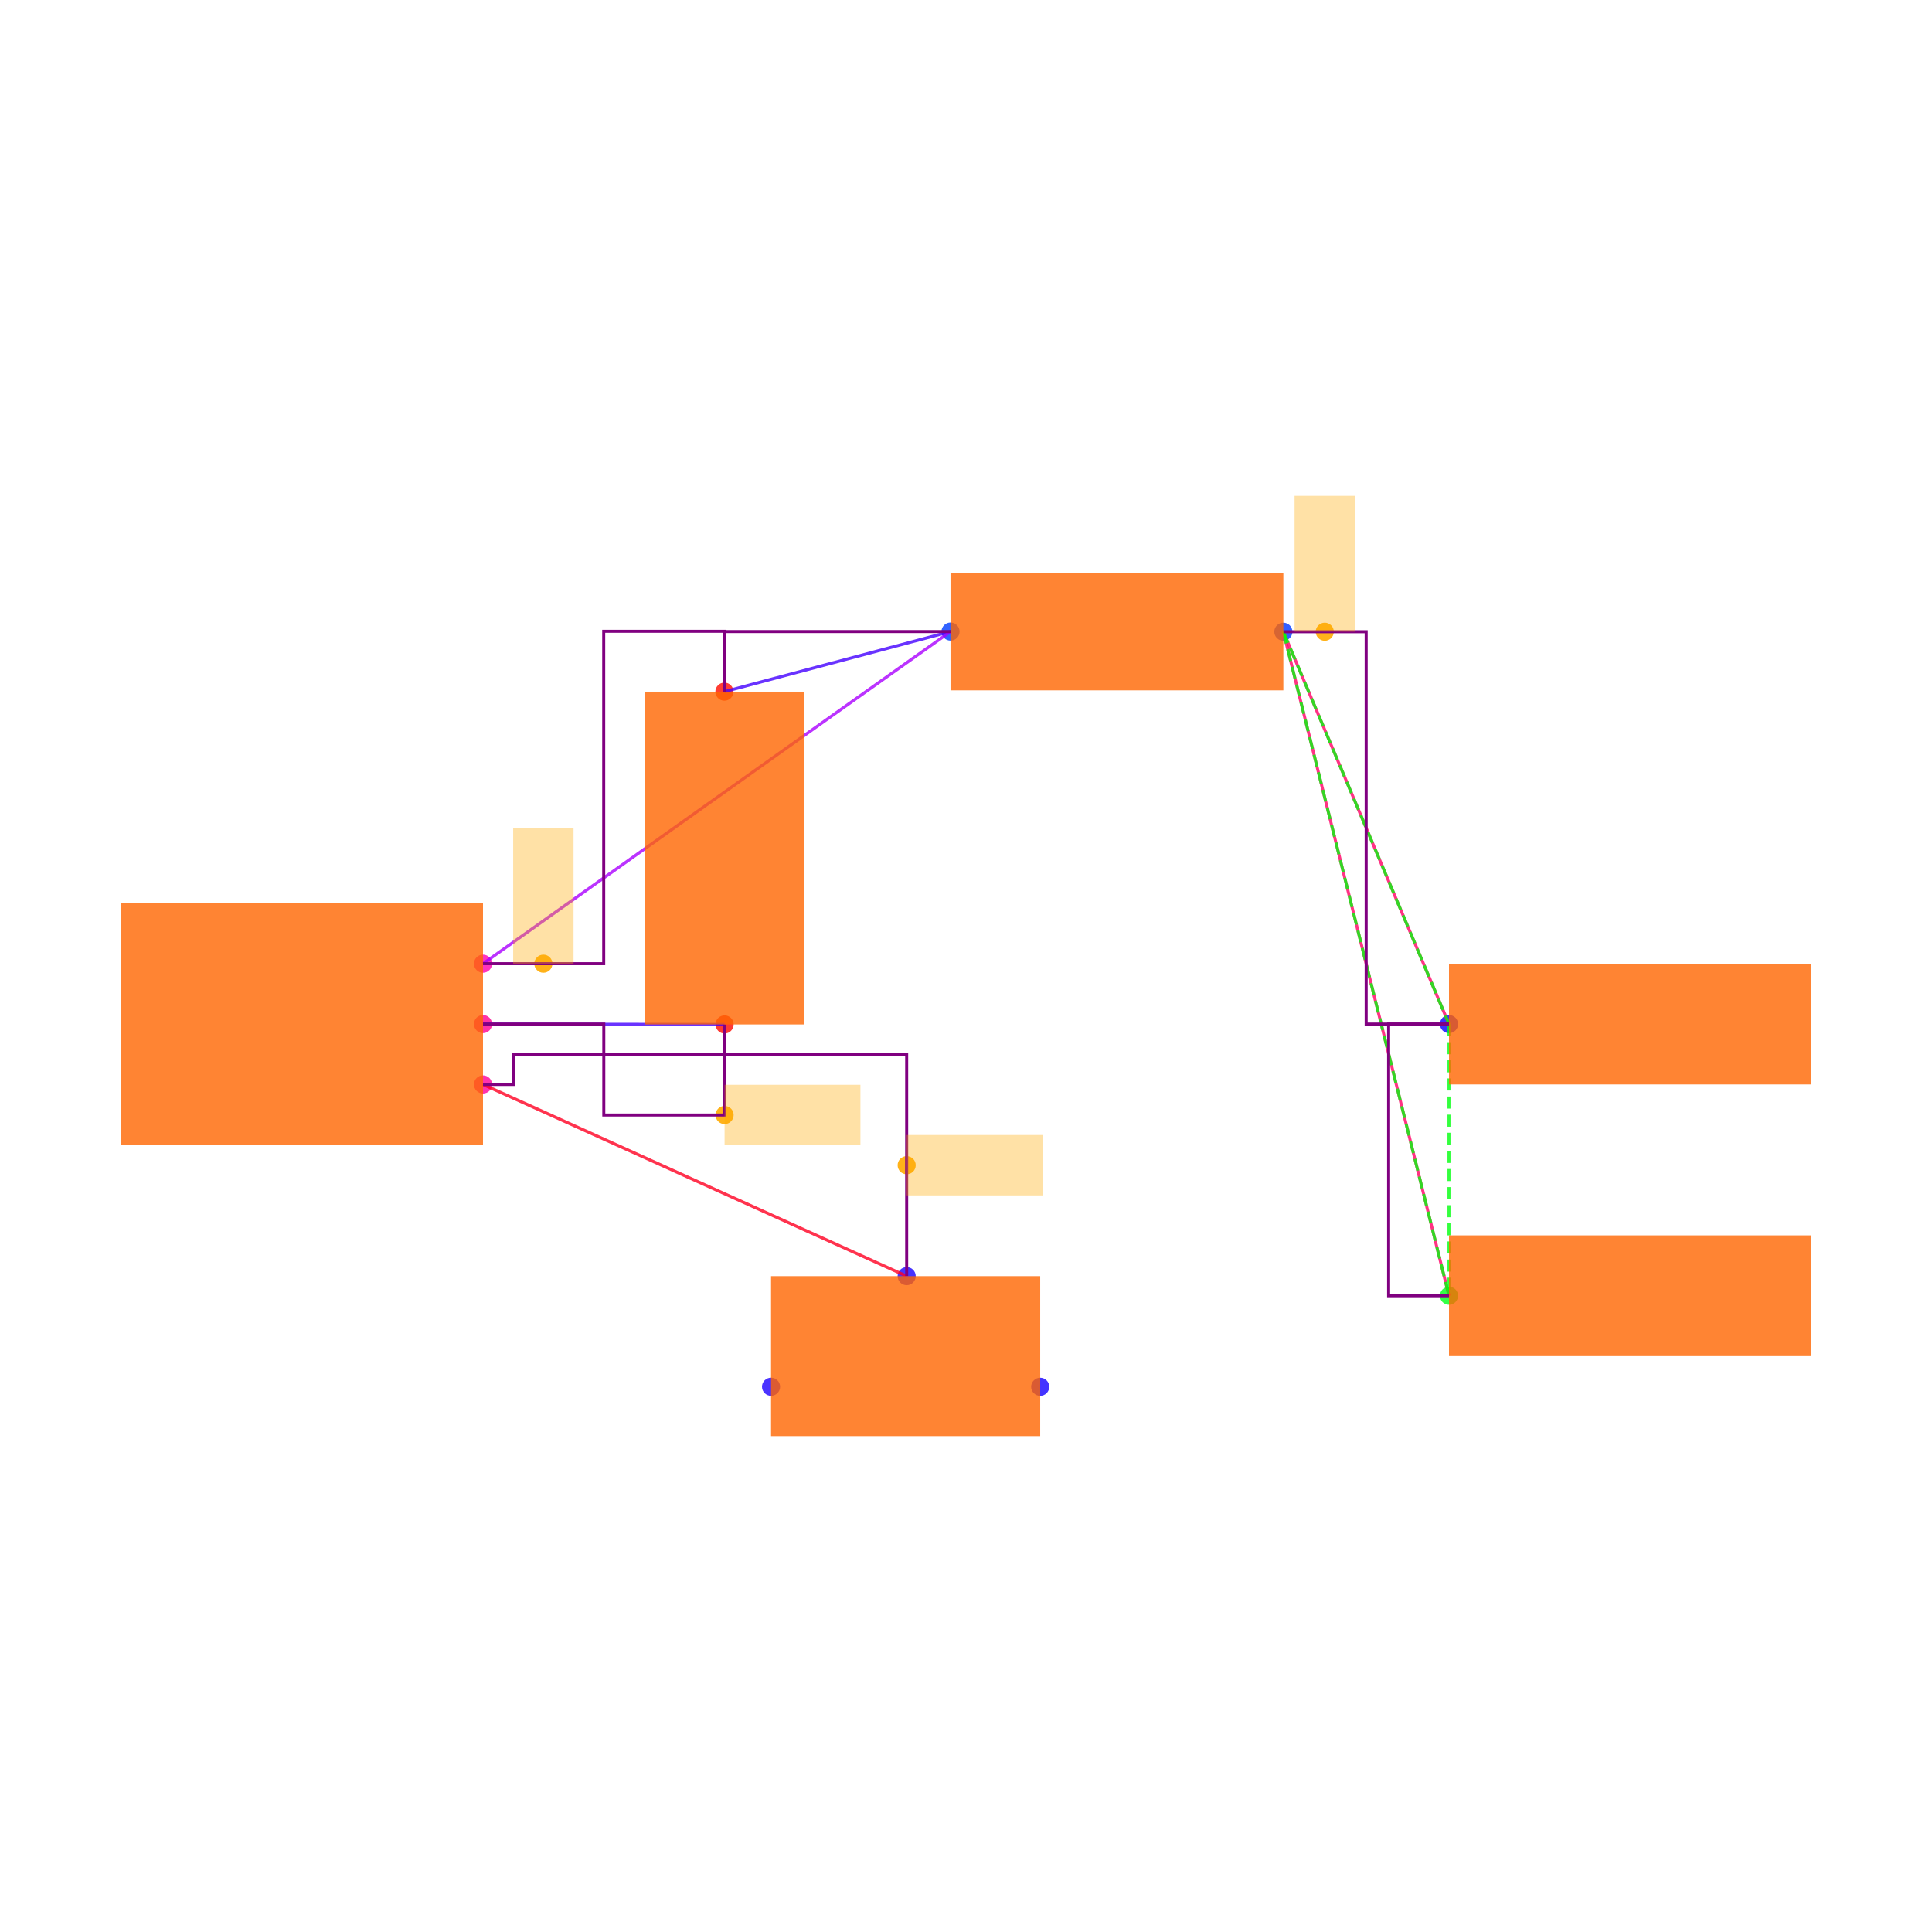
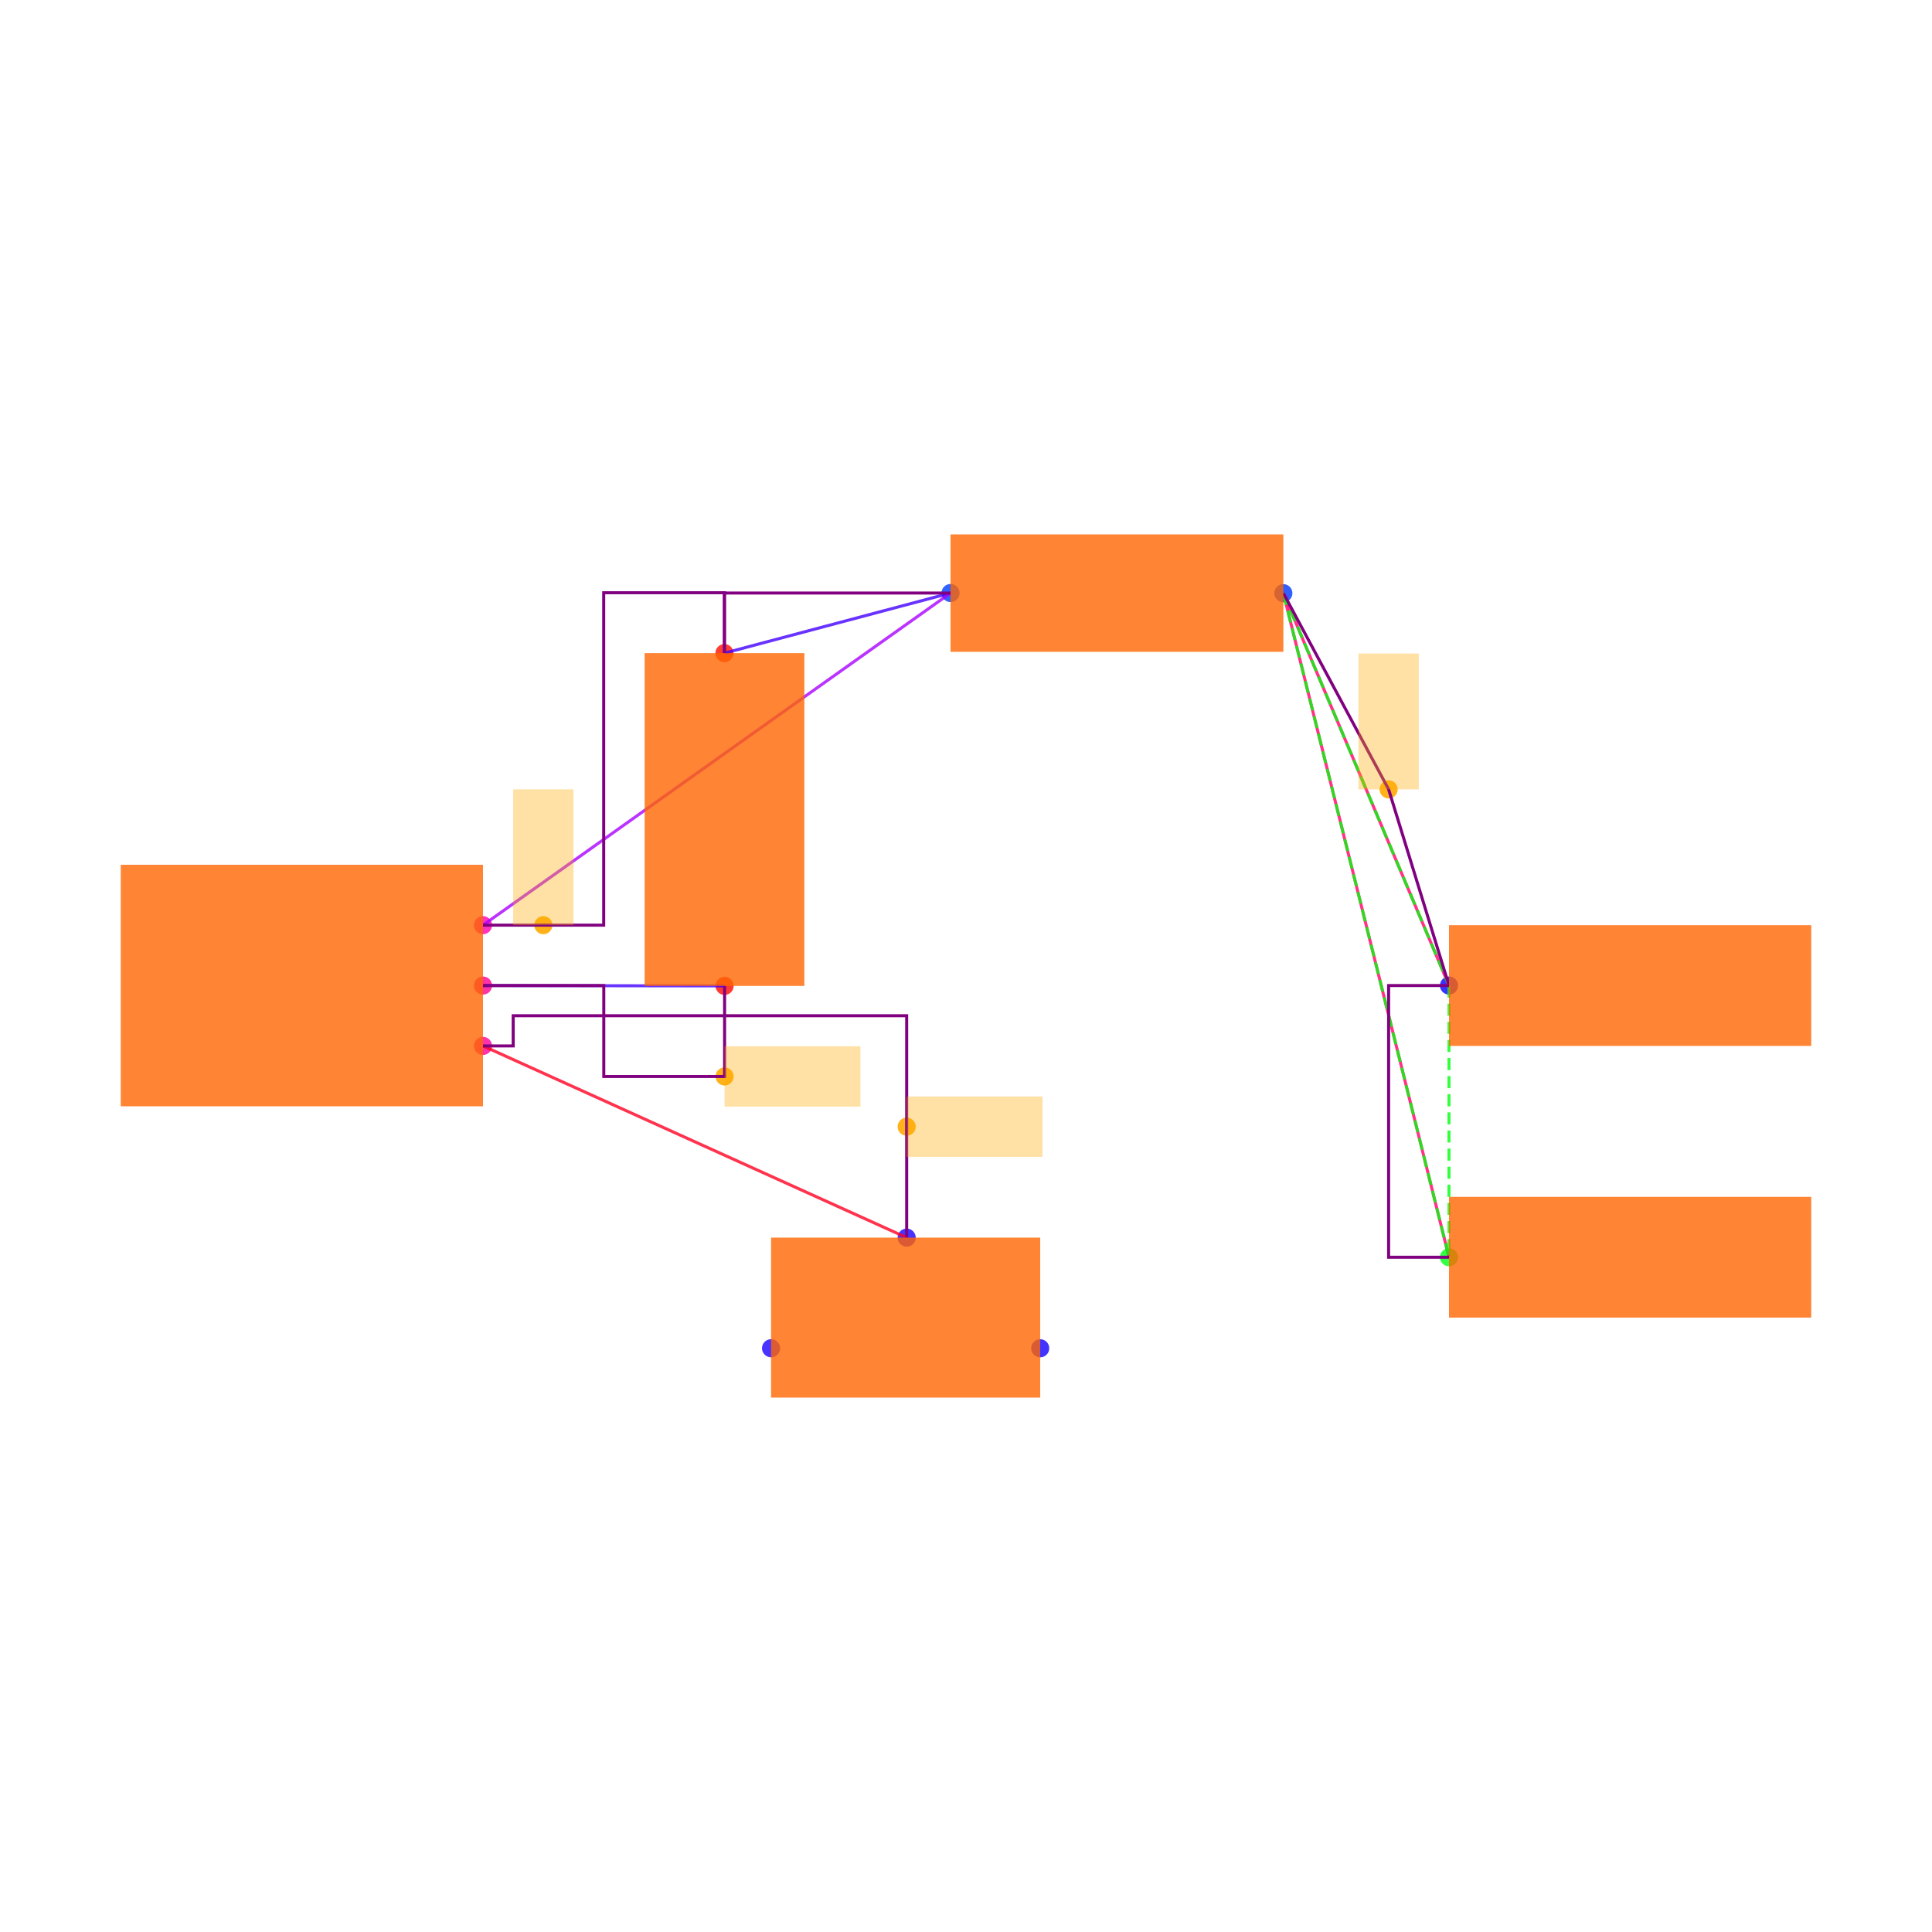
<svg xmlns="http://www.w3.org/2000/svg" width="640" height="640" viewBox="0 0 640 640">
  <rect width="100%" height="100%" fill="white" />
  <g>
-     <circle data-type="point" data-label="U1.6 x+" data-x="0.6000000000000001" data-y="-0.2" cx="160" cy="359.238" r="3" fill="hsl(324, 100%, 50%, 0.8)" />
+     <circle data-type="point" data-label="U1.6 x+" data-x="0.6000000000000001" data-y="-0.2" cx="160" cy="346.474" r="3" fill="hsl(324, 100%, 50%, 0.8)" />
  </g>
  <g>
-     <circle data-type="point" data-label="U1.8 x+" data-x="0.6000000000000001" data-y="0" cx="160" cy="339.238" r="3" fill="hsl(326, 100%, 50%, 0.8)" />
+     <circle data-type="point" data-label="U1.8 x+" data-x="0.6000000000000001" data-y="0" cx="160" cy="326.474" r="3" fill="hsl(326, 100%, 50%, 0.8)" />
  </g>
  <g>
-     <circle data-type="point" data-label="U1.1 x+" data-x="0.6000000000000001" data-y="0.2" cx="160" cy="319.238" r="3" fill="hsl(319, 100%, 50%, 0.8)" />
+     <circle data-type="point" data-label="U1.1 x+" data-x="0.6000000000000001" data-y="0.2" cx="160" cy="306.474" r="3" fill="hsl(319, 100%, 50%, 0.8)" />
  </g>
  <g>
-     <circle data-type="point" data-label="C2.1 y-" data-x="1.4002733499999995" data-y="-0.0012093000000001908" cx="240.027" cy="339.359" r="3" fill="hsl(2, 100%, 50%, 0.8)" />
+     <circle data-type="point" data-label="C2.1 y-" data-x="1.4002733499999995" data-y="-0.0012093000000001908" cx="240.027" cy="326.595" r="3" fill="hsl(2, 100%, 50%, 0.8)" />
  </g>
  <g>
-     <circle data-type="point" data-label="C2.2 y+" data-x="1.3997266500000003" data-y="1.1012093000000003" cx="239.973" cy="229.117" r="3" fill="hsl(3, 100%, 50%, 0.8)" />
+     <circle data-type="point" data-label="C2.2 y+" data-x="1.3997266500000003" data-y="1.1012093000000003" cx="239.973" cy="216.353" r="3" fill="hsl(3, 100%, 50%, 0.8)" />
  </g>
  <g>
-     <circle data-type="point" data-label="R1.1 x-" data-x="2.1487092999999997" data-y="1.3002732499999994" cx="314.871" cy="209.211" r="3" fill="hsl(226, 100%, 50%, 0.8)" />
+     <circle data-type="point" data-label="R1.1 x-" data-x="2.1487092999999997" data-y="1.3002732499999994" cx="314.871" cy="196.447" r="3" fill="hsl(226, 100%, 50%, 0.8)" />
  </g>
  <g>
-     <circle data-type="point" data-label="R1.2 x+" data-x="3.2512907000000006" data-y="1.2997267500000007" cx="425.129" cy="209.265" r="3" fill="hsl(227, 100%, 50%, 0.8)" />
+     <circle data-type="point" data-label="R1.2 x+" data-x="3.2512907000000006" data-y="1.2997267500000007" cx="425.129" cy="196.502" r="3" fill="hsl(227, 100%, 50%, 0.8)" />
  </g>
  <g>
-     <circle data-type="point" data-label="JP5.1 x-" data-x="3.8000000000000003" data-y="0" cx="480" cy="339.238" r="3" fill="hsl(242, 100%, 50%, 0.8)" />
+     <circle data-type="point" data-label="JP5.1 x-" data-x="3.8000000000000003" data-y="0" cx="480" cy="326.474" r="3" fill="hsl(242, 100%, 50%, 0.8)" />
  </g>
  <g>
-     <circle data-type="point" data-label="JP9.1 x-" data-x="3.8000000000000003" data-y="-0.9" cx="480" cy="429.238" r="3" fill="hsl(126, 100%, 50%, 0.8)" />
+     <circle data-type="point" data-label="JP9.1 x-" data-x="3.8000000000000003" data-y="-0.9" cx="480" cy="416.474" r="3" fill="hsl(126, 100%, 50%, 0.8)" />
  </g>
  <g>
-     <circle data-type="point" data-label="JP8.1 x+" data-x="2.4458007999999998" data-y="-1.2015872704999997" cx="344.58" cy="459.397" r="3" fill="hsl(245, 100%, 50%, 0.8)" />
+     <circle data-type="point" data-label="JP8.1 x+" data-x="2.4458007999999998" data-y="-1.2015872704999997" cx="344.58" cy="446.633" r="3" fill="hsl(245, 100%, 50%, 0.8)" />
  </g>
  <g>
-     <circle data-type="point" data-label="JP8.2 y+" data-x="2.0034928" data-y="-0.8350319000000007" cx="300.349" cy="422.741" r="3" fill="hsl(246, 100%, 50%, 0.8)" />
+     <circle data-type="point" data-label="JP8.2 y+" data-x="2.0034928" data-y="-0.8350319000000007" cx="300.349" cy="409.978" r="3" fill="hsl(246, 100%, 50%, 0.8)" />
  </g>
  <g>
-     <circle data-type="point" data-label="JP8.3 x-" data-x="1.5541992" data-y="-1.2014628704999997" cx="255.42" cy="459.384" r="3" fill="hsl(247, 100%, 50%, 0.8)" />
+     <circle data-type="point" data-label="JP8.3 x-" data-x="1.5541992" data-y="-1.2014628704999997" cx="255.42" cy="446.621" r="3" fill="hsl(247, 100%, 50%, 0.8)" />
  </g>
  <g>
-     <circle data-type="point" data-label="anchorPoint orientation: x+" data-x="2.0034928" data-y="-0.46751595000000035" cx="300.349" cy="385.99" r="3" fill="hsl(40, 100%, 50%, 0.9)" />
+     <circle data-type="point" data-label="" data-x="2.0034928" data-y="-0.46751595000000035" cx="300.349" cy="373.226" r="3" fill="hsl(40, 100%, 50%, 0.9)" />
  </g>
  <g>
-     <circle data-type="point" data-label="anchorPoint orientation: x+" data-x="1.4002733499999995" data-y="-0.30120930000000024" cx="240.027" cy="369.359" r="3" fill="hsl(40, 100%, 50%, 0.9)" />
+     <circle data-type="point" data-label="" data-x="1.4002733499999995" data-y="-0.30120930000000024" cx="240.027" cy="356.595" r="3" fill="hsl(40, 100%, 50%, 0.9)" />
  </g>
  <g>
-     <circle data-type="point" data-label="anchorPoint orientation: y+" data-x="0.7999316625000001" data-y="0.2" cx="179.993" cy="319.238" r="3" fill="hsl(40, 100%, 50%, 0.9)" />
+     <circle data-type="point" data-label="" data-x="0.7999316625000001" data-y="0.2" cx="179.993" cy="306.474" r="3" fill="hsl(40, 100%, 50%, 0.9)" />
  </g>
  <g>
-     <circle data-type="point" data-label="anchorPoint orientation: y+" data-x="3.3884680250000008" data-y="1.2997267500000007" cx="438.847" cy="209.265" r="3" fill="hsl(40, 100%, 50%, 0.9)" />
+     <circle data-type="point" data-label="" data-x="3.6000000000000005" data-y="0.6498633750000004" cx="460" cy="261.488" r="3" fill="hsl(40, 100%, 50%, 0.9)" />
  </g>
  <g>
-     <polyline data-points="1.4002733499999995,-0.0012093000000001908 0.6000000000000001,0" data-type="line" data-label="" points="240.027,339.359 160,339.238" fill="none" stroke="hsl(256, 100%, 50%, 0.8)" stroke-width="1" />
+     <polyline data-points="1.4002733499999995,-0.0012093000000001908 0.6000000000000001,0" data-type="line" data-label="" points="240.027,326.595 160,326.474" fill="none" stroke="hsl(256, 100%, 50%, 0.8)" stroke-width="1" />
  </g>
  <g>
-     <polyline data-points="1.3997266500000003,1.1012093000000003 2.1487092999999997,1.3002732499999994" data-type="line" data-label="" points="239.973,229.117 314.871,209.211" fill="none" stroke="hsl(256, 100%, 50%, 0.8)" stroke-width="1" />
+     <polyline data-points="1.3997266500000003,1.1012093000000003 2.1487092999999997,1.3002732499999994" data-type="line" data-label="" points="239.973,216.353 314.871,196.447" fill="none" stroke="hsl(256, 100%, 50%, 0.8)" stroke-width="1" />
  </g>
  <g>
-     <polyline data-points="2.1487092999999997,1.3002732499999994 0.6000000000000001,0.2" data-type="line" data-label="" points="314.871,209.211 160,319.238" fill="none" stroke="hsl(280, 100%, 50%, 0.8)" stroke-width="1" />
+     <polyline data-points="2.1487092999999997,1.3002732499999994 0.6000000000000001,0.2" data-type="line" data-label="" points="314.871,196.447 160,306.474" fill="none" stroke="hsl(280, 100%, 50%, 0.8)" stroke-width="1" />
  </g>
  <g>
-     <polyline data-points="3.8000000000000003,0 3.2512907000000006,1.2997267500000007" data-type="line" data-label="" points="480,339.238 425.129,209.265" fill="none" stroke="hsl(336, 100%, 50%, 0.8)" stroke-width="1" />
+     <polyline data-points="3.8000000000000003,0 3.2512907000000006,1.2997267500000007" data-type="line" data-label="" points="480,326.474 425.129,196.502" fill="none" stroke="hsl(336, 100%, 50%, 0.8)" stroke-width="1" />
  </g>
  <g>
-     <polyline data-points="3.8000000000000003,-0.9 3.2512907000000006,1.2997267500000007" data-type="line" data-label="" points="480,429.238 425.129,209.265" fill="none" stroke="hsl(336, 100%, 50%, 0.8)" stroke-width="1" />
+     <polyline data-points="3.8000000000000003,-0.9 3.2512907000000006,1.2997267500000007" data-type="line" data-label="" points="480,416.474 425.129,196.502" fill="none" stroke="hsl(336, 100%, 50%, 0.8)" stroke-width="1" />
  </g>
  <g>
-     <polyline data-points="2.0034928,-0.8350319000000007 0.6000000000000001,-0.2" data-type="line" data-label="" points="300.349,422.741 160,359.238" fill="none" stroke="hsl(352, 100%, 50%, 0.8)" stroke-width="1" />
+     <polyline data-points="2.0034928,-0.8350319000000007 0.6000000000000001,-0.2" data-type="line" data-label="" points="300.349,409.978 160,346.474" fill="none" stroke="hsl(352, 100%, 50%, 0.8)" stroke-width="1" />
  </g>
  <g>
-     <polyline data-points="3.2512907000000006,1.2997267500000007 3.8000000000000003,0" data-type="line" data-label="" points="425.129,209.265 480,339.238" fill="none" stroke="hsl(123, 100%, 50%, 0.8)" stroke-width="1" stroke-dasharray="4 2" />
+     <polyline data-points="3.2512907000000006,1.2997267500000007 3.8000000000000003,0" data-type="line" data-label="" points="425.129,196.502 480,326.474" fill="none" stroke="hsl(123, 100%, 50%, 0.8)" stroke-width="1" stroke-dasharray="4 2" />
  </g>
  <g>
-     <polyline data-points="3.2512907000000006,1.2997267500000007 3.8000000000000003,-0.9" data-type="line" data-label="" points="425.129,209.265 480,429.238" fill="none" stroke="hsl(123, 100%, 50%, 0.8)" stroke-width="1" stroke-dasharray="4 2" />
+     <polyline data-points="3.2512907000000006,1.2997267500000007 3.8000000000000003,-0.9" data-type="line" data-label="" points="425.129,196.502 480,416.474" fill="none" stroke="hsl(123, 100%, 50%, 0.8)" stroke-width="1" stroke-dasharray="4 2" />
  </g>
  <g>
-     <polyline data-points="3.8000000000000003,0 3.8000000000000003,-0.9" data-type="line" data-label="" points="480,339.238 480,429.238" fill="none" stroke="hsl(123, 100%, 50%, 0.8)" stroke-width="1" stroke-dasharray="4 2" />
+     <polyline data-points="3.8000000000000003,0 3.8000000000000003,-0.9" data-type="line" data-label="" points="480,326.474 480,416.474" fill="none" stroke="hsl(123, 100%, 50%, 0.8)" stroke-width="1" stroke-dasharray="4 2" />
  </g>
  <g>
-     <polyline data-points="1.4002733499999995,-0.0012093000000001908 1.4002733499999995,-0.30120930000000024 1.0001366749999998,-0.30120930000000024 1.0001366749999998,0 0.6000000000000001,0" data-type="line" data-label="" points="240.027,339.359 240.027,369.359 200.014,369.359 200.014,339.238 160,339.238" fill="none" stroke="purple" stroke-width="1" />
+     <polyline data-points="1.4002733499999995,-0.0012093000000001908 1.4002733499999995,-0.30120930000000024 1.0001366749999998,-0.30120930000000024 1.0001366749999998,0 0.6000000000000001,0" data-type="line" data-label="" points="240.027,326.595 240.027,356.595 200.014,356.595 200.014,326.474 160,326.474" fill="none" stroke="purple" stroke-width="1" />
  </g>
  <g>
-     <polyline data-points="2.1487092999999997,1.3002732499999994 1.3997266500000003,1.3002732499999994 1.3997266500000003,1.1012093000000003" data-type="line" data-label="" points="314.871,209.211 239.973,209.211 239.973,229.117" fill="none" stroke="purple" stroke-width="1" />
+     <polyline data-points="2.1487092999999997,1.3002732499999994 1.3997266500000003,1.3002732499999994 1.3997266500000003,1.1012093000000003" data-type="line" data-label="" points="314.871,196.447 239.973,196.447 239.973,216.353" fill="none" stroke="purple" stroke-width="1" />
  </g>
  <g>
-     <polyline data-points="0.6000000000000001,0.2 0.9998633250000002,0.2 0.9998633250000002,1.3012093000000002 1.3997266500000003,1.3012093000000002 1.3997266500000003,1.1012093000000003" data-type="line" data-label="" points="160,319.238 199.986,319.238 199.986,209.117 239.973,209.117 239.973,229.117" fill="none" stroke="purple" stroke-width="1" />
+     <polyline data-points="0.6000000000000001,0.2 0.9998633250000002,0.2 0.9998633250000002,1.3012093000000002 1.3997266500000003,1.3012093000000002 1.3997266500000003,1.1012093000000003" data-type="line" data-label="" points="160,306.474 199.986,306.474 199.986,196.353 239.973,196.353 239.973,216.353" fill="none" stroke="purple" stroke-width="1" />
  </g>
  <g>
-     <polyline data-points="3.8000000000000003,-0.9 3.6000000000000005,-0.9 3.6000000000000005,0 3.8000000000000003,0" data-type="line" data-label="" points="480,429.238 460,429.238 460,339.238 480,339.238" fill="none" stroke="purple" stroke-width="1" />
+     <polyline data-points="3.8000000000000003,-0.9 3.6000000000000005,-0.9 3.6000000000000005,0 3.8000000000000003,0" data-type="line" data-label="" points="480,416.474 460,416.474 460,326.474 480,326.474" fill="none" stroke="purple" stroke-width="1" />
  </g>
  <g>
-     <polyline data-points="3.2512907000000006,1.2997267500000007 3.5256453500000005,1.2997267500000007 3.5256453500000005,0 3.8000000000000003,0" data-type="line" data-label="" points="425.129,209.265 452.565,209.265 452.565,339.238 480,339.238" fill="none" stroke="purple" stroke-width="1" />
+     <polyline data-points="3.2512907000000006,1.2997267500000007 3.6000000000000005,0.6498633750000004 3.6,0.6498633750000004 3.8000000000000003,0" data-type="line" data-label="" points="425.129,196.502 460,261.488 460,261.488 480,326.474" fill="none" stroke="purple" stroke-width="1" />
  </g>
  <g>
-     <polyline data-points="2.0034928,-0.8350319000000007 2.0034928,-0.1 0.7000000000000001,-0.1 0.7000000000000001,-0.2 0.6000000000000001,-0.2" data-type="line" data-label="" points="300.349,422.741 300.349,349.238 170,349.238 170,359.238 160,359.238" fill="none" stroke="purple" stroke-width="1" />
+     <polyline data-points="2.0034928,-0.8350319000000007 2.0034928,-0.1 0.7000000000000001,-0.1 0.7000000000000001,-0.2 0.6000000000000001,-0.2" data-type="line" data-label="" points="300.349,409.978 300.349,336.474 170,336.474 170,346.474 160,346.474" fill="none" stroke="purple" stroke-width="1" />
  </g>
  <g>
-     <rect data-type="rect" data-label="schematic_component_0" data-x="0" data-y="0" x="40" y="299.238" width="120" height="80" fill="hsl(24, 100%, 50%, 0.8)" stroke="black" stroke-width="0.01" />
+     <rect data-type="rect" data-label="schematic_component_0" data-x="0" data-y="0" x="40" y="286.474" width="120" height="80" fill="hsl(24, 100%, 50%, 0.8)" stroke="black" stroke-width="0.01" />
  </g>
  <g>
-     <rect data-type="rect" data-label="schematic_component_1" data-x="1.4" data-y="0.55" x="213.542" y="229.117" width="52.917" height="110.242" fill="hsl(24, 100%, 50%, 0.8)" stroke="black" stroke-width="0.01" />
+     <rect data-type="rect" data-label="schematic_component_1" data-x="1.4" data-y="0.55" x="213.542" y="216.353" width="52.917" height="110.242" fill="hsl(24, 100%, 50%, 0.8)" stroke="black" stroke-width="0.01" />
  </g>
  <g>
-     <rect data-type="rect" data-label="schematic_component_2" data-x="2.7" data-y="1.3" x="314.871" y="189.792" width="110.258" height="38.891" fill="hsl(24, 100%, 50%, 0.8)" stroke="black" stroke-width="0.01" />
+     <rect data-type="rect" data-label="schematic_component_2" data-x="2.7" data-y="1.3" x="314.871" y="177.029" width="110.258" height="38.891" fill="hsl(24, 100%, 50%, 0.8)" stroke="black" stroke-width="0.01" />
  </g>
  <g>
-     <rect data-type="rect" data-label="schematic_component_3" data-x="4.4" data-y="0" x="480" y="319.238" width="120" height="40" fill="hsl(24, 100%, 50%, 0.8)" stroke="black" stroke-width="0.01" />
+     <rect data-type="rect" data-label="schematic_component_3" data-x="4.4" data-y="0" x="480" y="306.474" width="120" height="40" fill="hsl(24, 100%, 50%, 0.8)" stroke="black" stroke-width="0.01" />
  </g>
  <g>
-     <rect data-type="rect" data-label="schematic_component_4" data-x="4.4" data-y="-0.9" x="480" y="409.238" width="120" height="40" fill="hsl(24, 100%, 50%, 0.8)" stroke="black" stroke-width="0.01" />
+     <rect data-type="rect" data-label="schematic_component_4" data-x="4.4" data-y="-0.9" x="480" y="396.474" width="120" height="40" fill="hsl(24, 100%, 50%, 0.8)" stroke="black" stroke-width="0.01" />
  </g>
  <g>
-     <rect data-type="rect" data-label="schematic_component_5" data-x="2" data-y="-1.1" x="255.42" y="422.741" width="89.16" height="52.994" fill="hsl(24, 100%, 50%, 0.8)" stroke="black" stroke-width="0.01" />
+     <rect data-type="rect" data-label="schematic_component_5" data-x="2" data-y="-1.1" x="255.42" y="409.978" width="89.16" height="52.994" fill="hsl(24, 100%, 50%, 0.8)" stroke="black" stroke-width="0.01" />
  </g>
  <g>
-     <rect data-type="rect" data-label="netId: solderjumper.JP8 &gt; port.pin2 to .U1 &gt; .pin6 globalConnNetId: connectivity_net3" data-x="2.2284928" data-y="-0.46751595000000035" x="300.349" y="375.99" width="45" height="20" fill="hsl(40, 100%, 50%, 0.35)" stroke="black" stroke-width="0.01" />
+     <rect data-type="rect" data-label="netId: solderjumper.JP8 &gt; port.pin2 to .U1 &gt; .pin6 globalConnNetId: connectivity_net3" data-x="2.2284928" data-y="-0.46751595000000035" x="300.349" y="363.226" width="45" height="20" fill="hsl(40, 100%, 50%, 0.35)" stroke="black" stroke-width="0.01" />
  </g>
  <g>
-     <rect data-type="rect" data-label="netId: capacitor.C2 &gt; port.pin1 to .U1 &gt; .pin8 globalConnNetId: connectivity_net0" data-x="1.6252733499999996" data-y="-0.30120930000000024" x="240.027" y="359.359" width="45" height="20" fill="hsl(40, 100%, 50%, 0.35)" stroke="black" stroke-width="0.01" />
+     <rect data-type="rect" data-label="netId: capacitor.C2 &gt; port.pin1 to .U1 &gt; .pin8 globalConnNetId: connectivity_net0" data-x="1.6252733499999996" data-y="-0.30120930000000024" x="240.027" y="346.595" width="45" height="20" fill="hsl(40, 100%, 50%, 0.35)" stroke="black" stroke-width="0.01" />
  </g>
  <g>
-     <rect data-type="rect" data-label="netId: resistor.R1 &gt; port.pin1 to .U1 &gt; .pin1 globalConnNetId: connectivity_net1" data-x="0.7999316625000001" data-y="0.42500000000000004" x="169.993" y="274.238" width="20" height="45" fill="hsl(40, 100%, 50%, 0.35)" stroke="black" stroke-width="0.01" />
+     <rect data-type="rect" data-label="netId: resistor.R1 &gt; port.pin1 to .U1 &gt; .pin1 globalConnNetId: connectivity_net1" data-x="0.7999316625000001" data-y="0.42500000000000004" x="169.993" y="261.474" width="20" height="45" fill="hsl(40, 100%, 50%, 0.35)" stroke="black" stroke-width="0.01" />
  </g>
  <g>
-     <rect data-type="rect" data-label="netId: PAD globalConnNetId: connectivity_net2" data-x="3.3884680250000008" data-y="1.5247267500000008" x="428.847" y="164.265" width="20" height="45" fill="hsl(40, 100%, 50%, 0.35)" stroke="black" stroke-width="0.01" />
+     <rect data-type="rect" data-label="netId: PAD globalConnNetId: connectivity_net2" data-x="3.6000000000000005" data-y="0.8748633750000003" x="450" y="216.488" width="20" height="45" fill="hsl(40, 100%, 50%, 0.35)" stroke="black" stroke-width="0.01" />
  </g>
  <g id="crosshair" style="display: none">
    <line id="crosshair-h" y1="0" y2="640" stroke="#666" stroke-width="0.5" />
    <line id="crosshair-v" x1="0" x2="640" stroke="#666" stroke-width="0.5" />
    <text id="coordinates" font-family="monospace" font-size="12" fill="#666" />
  </g>
</svg>
